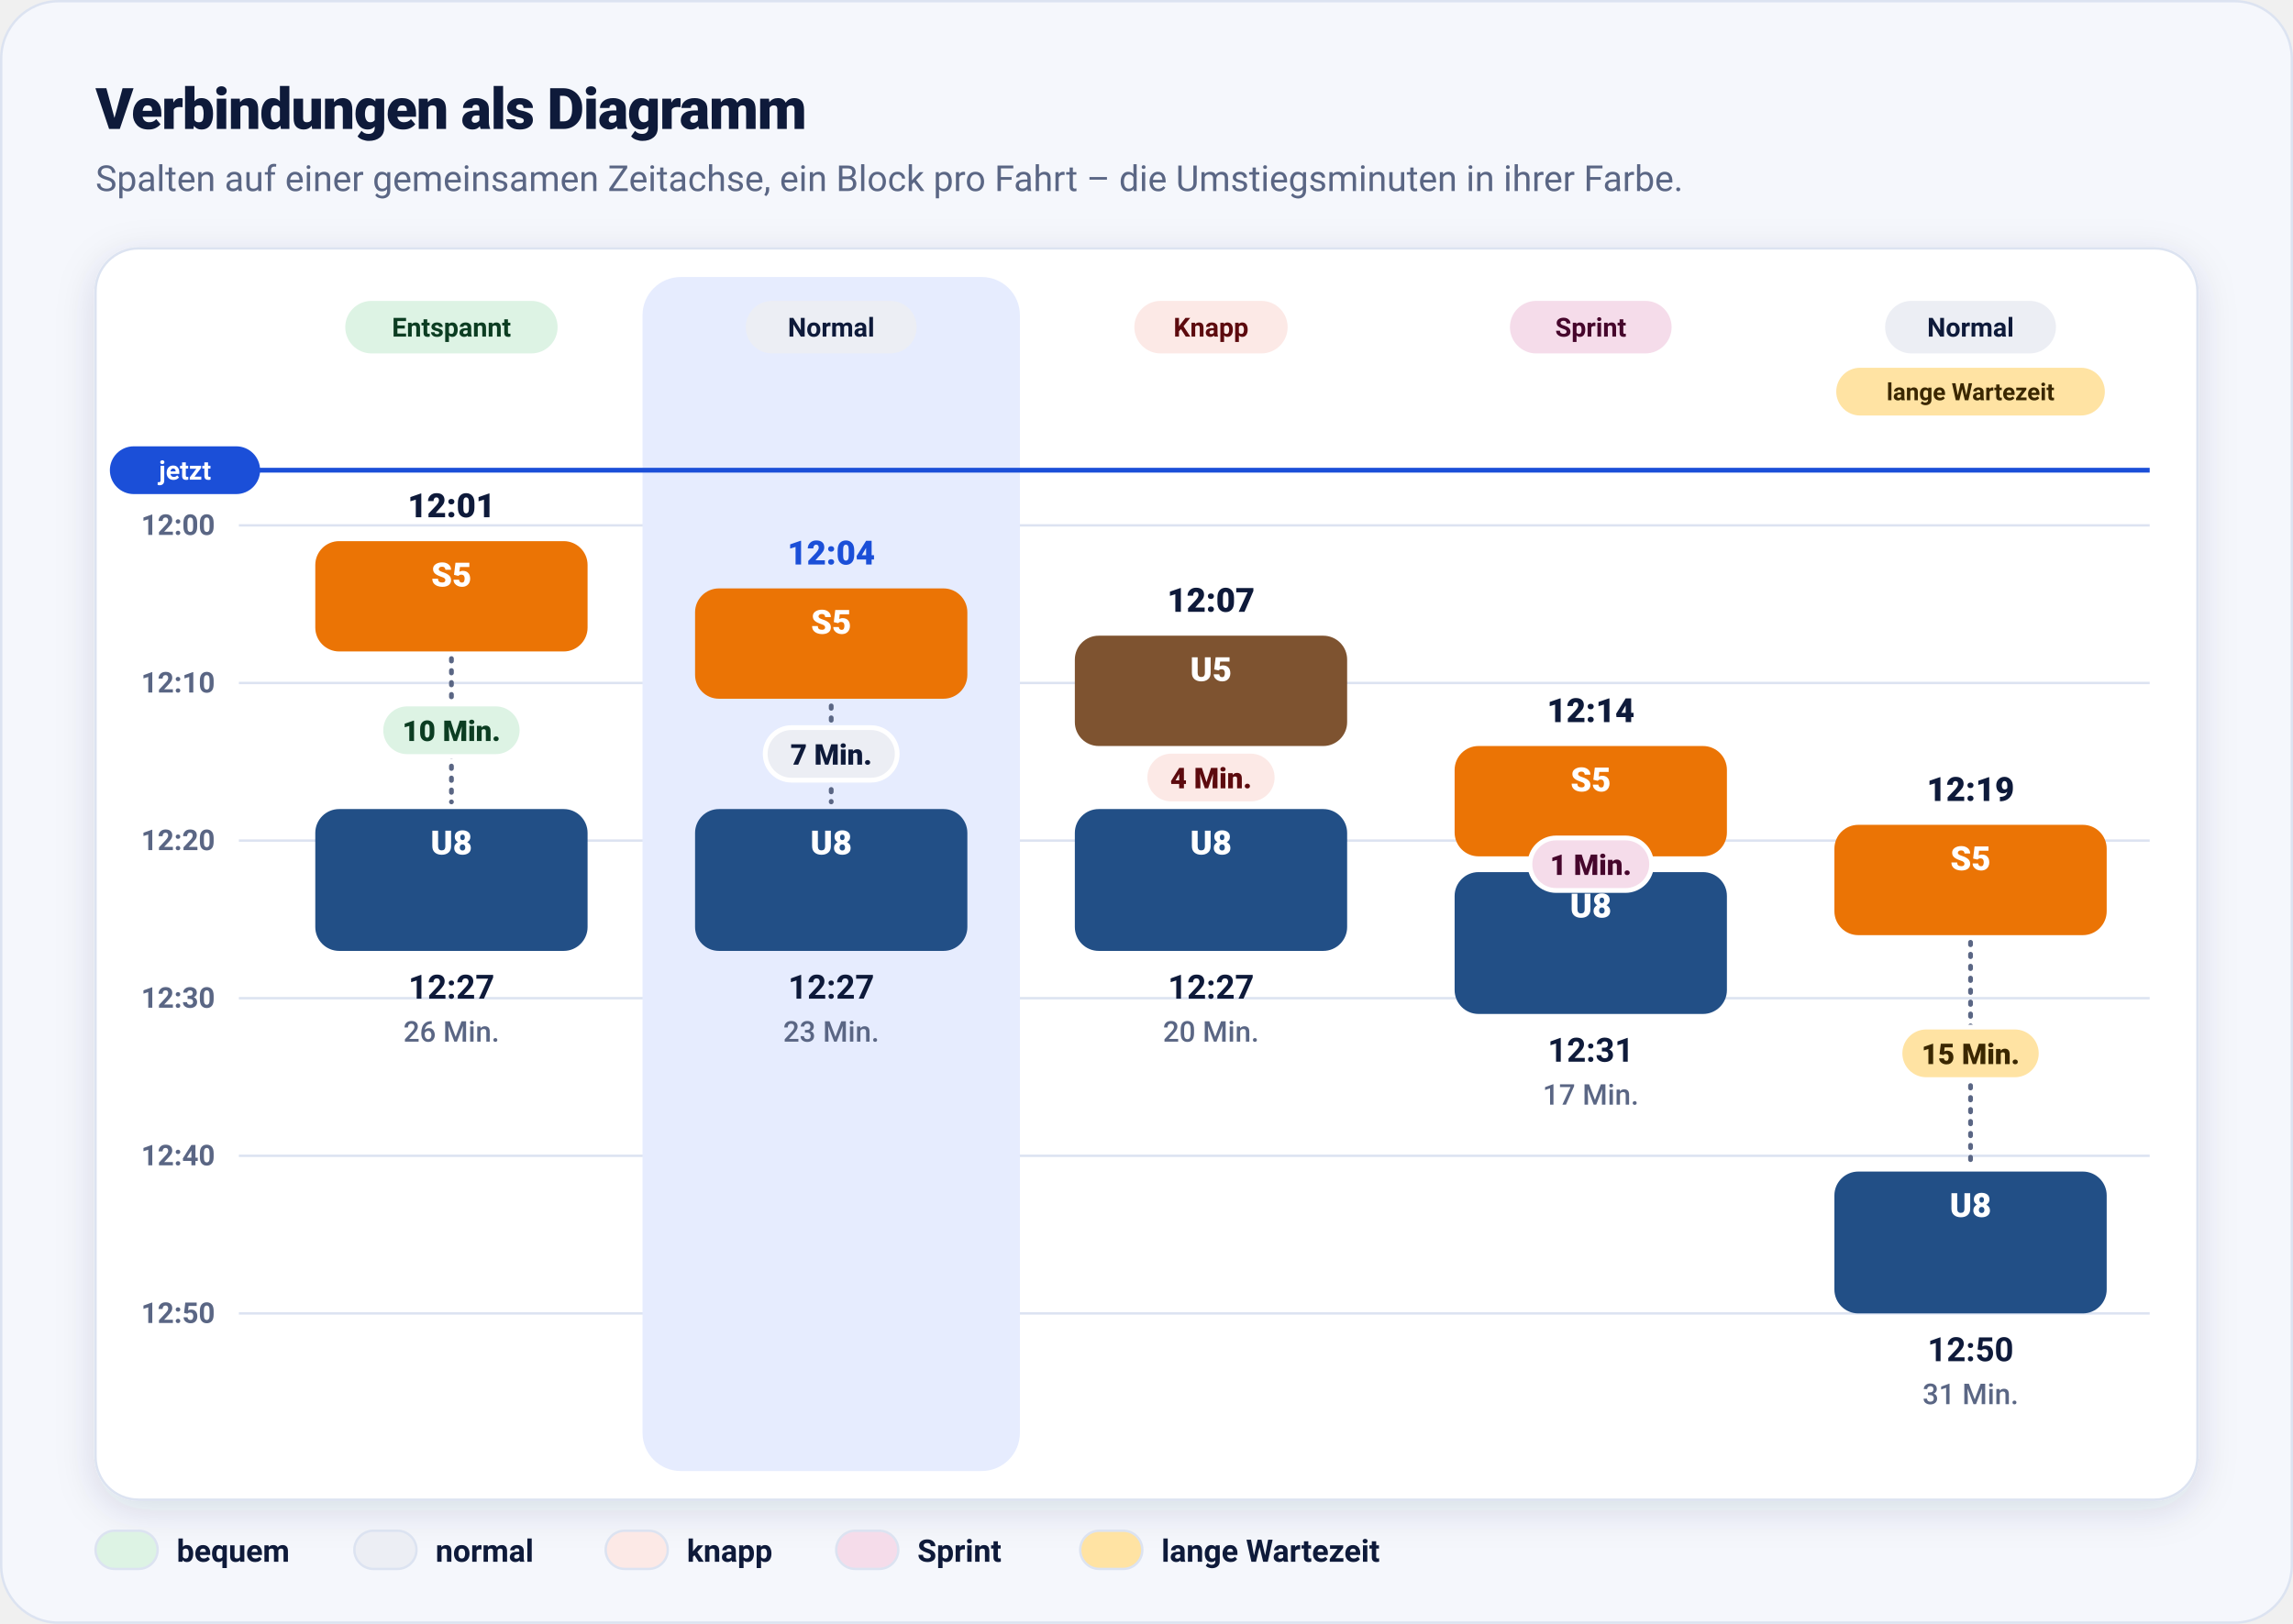
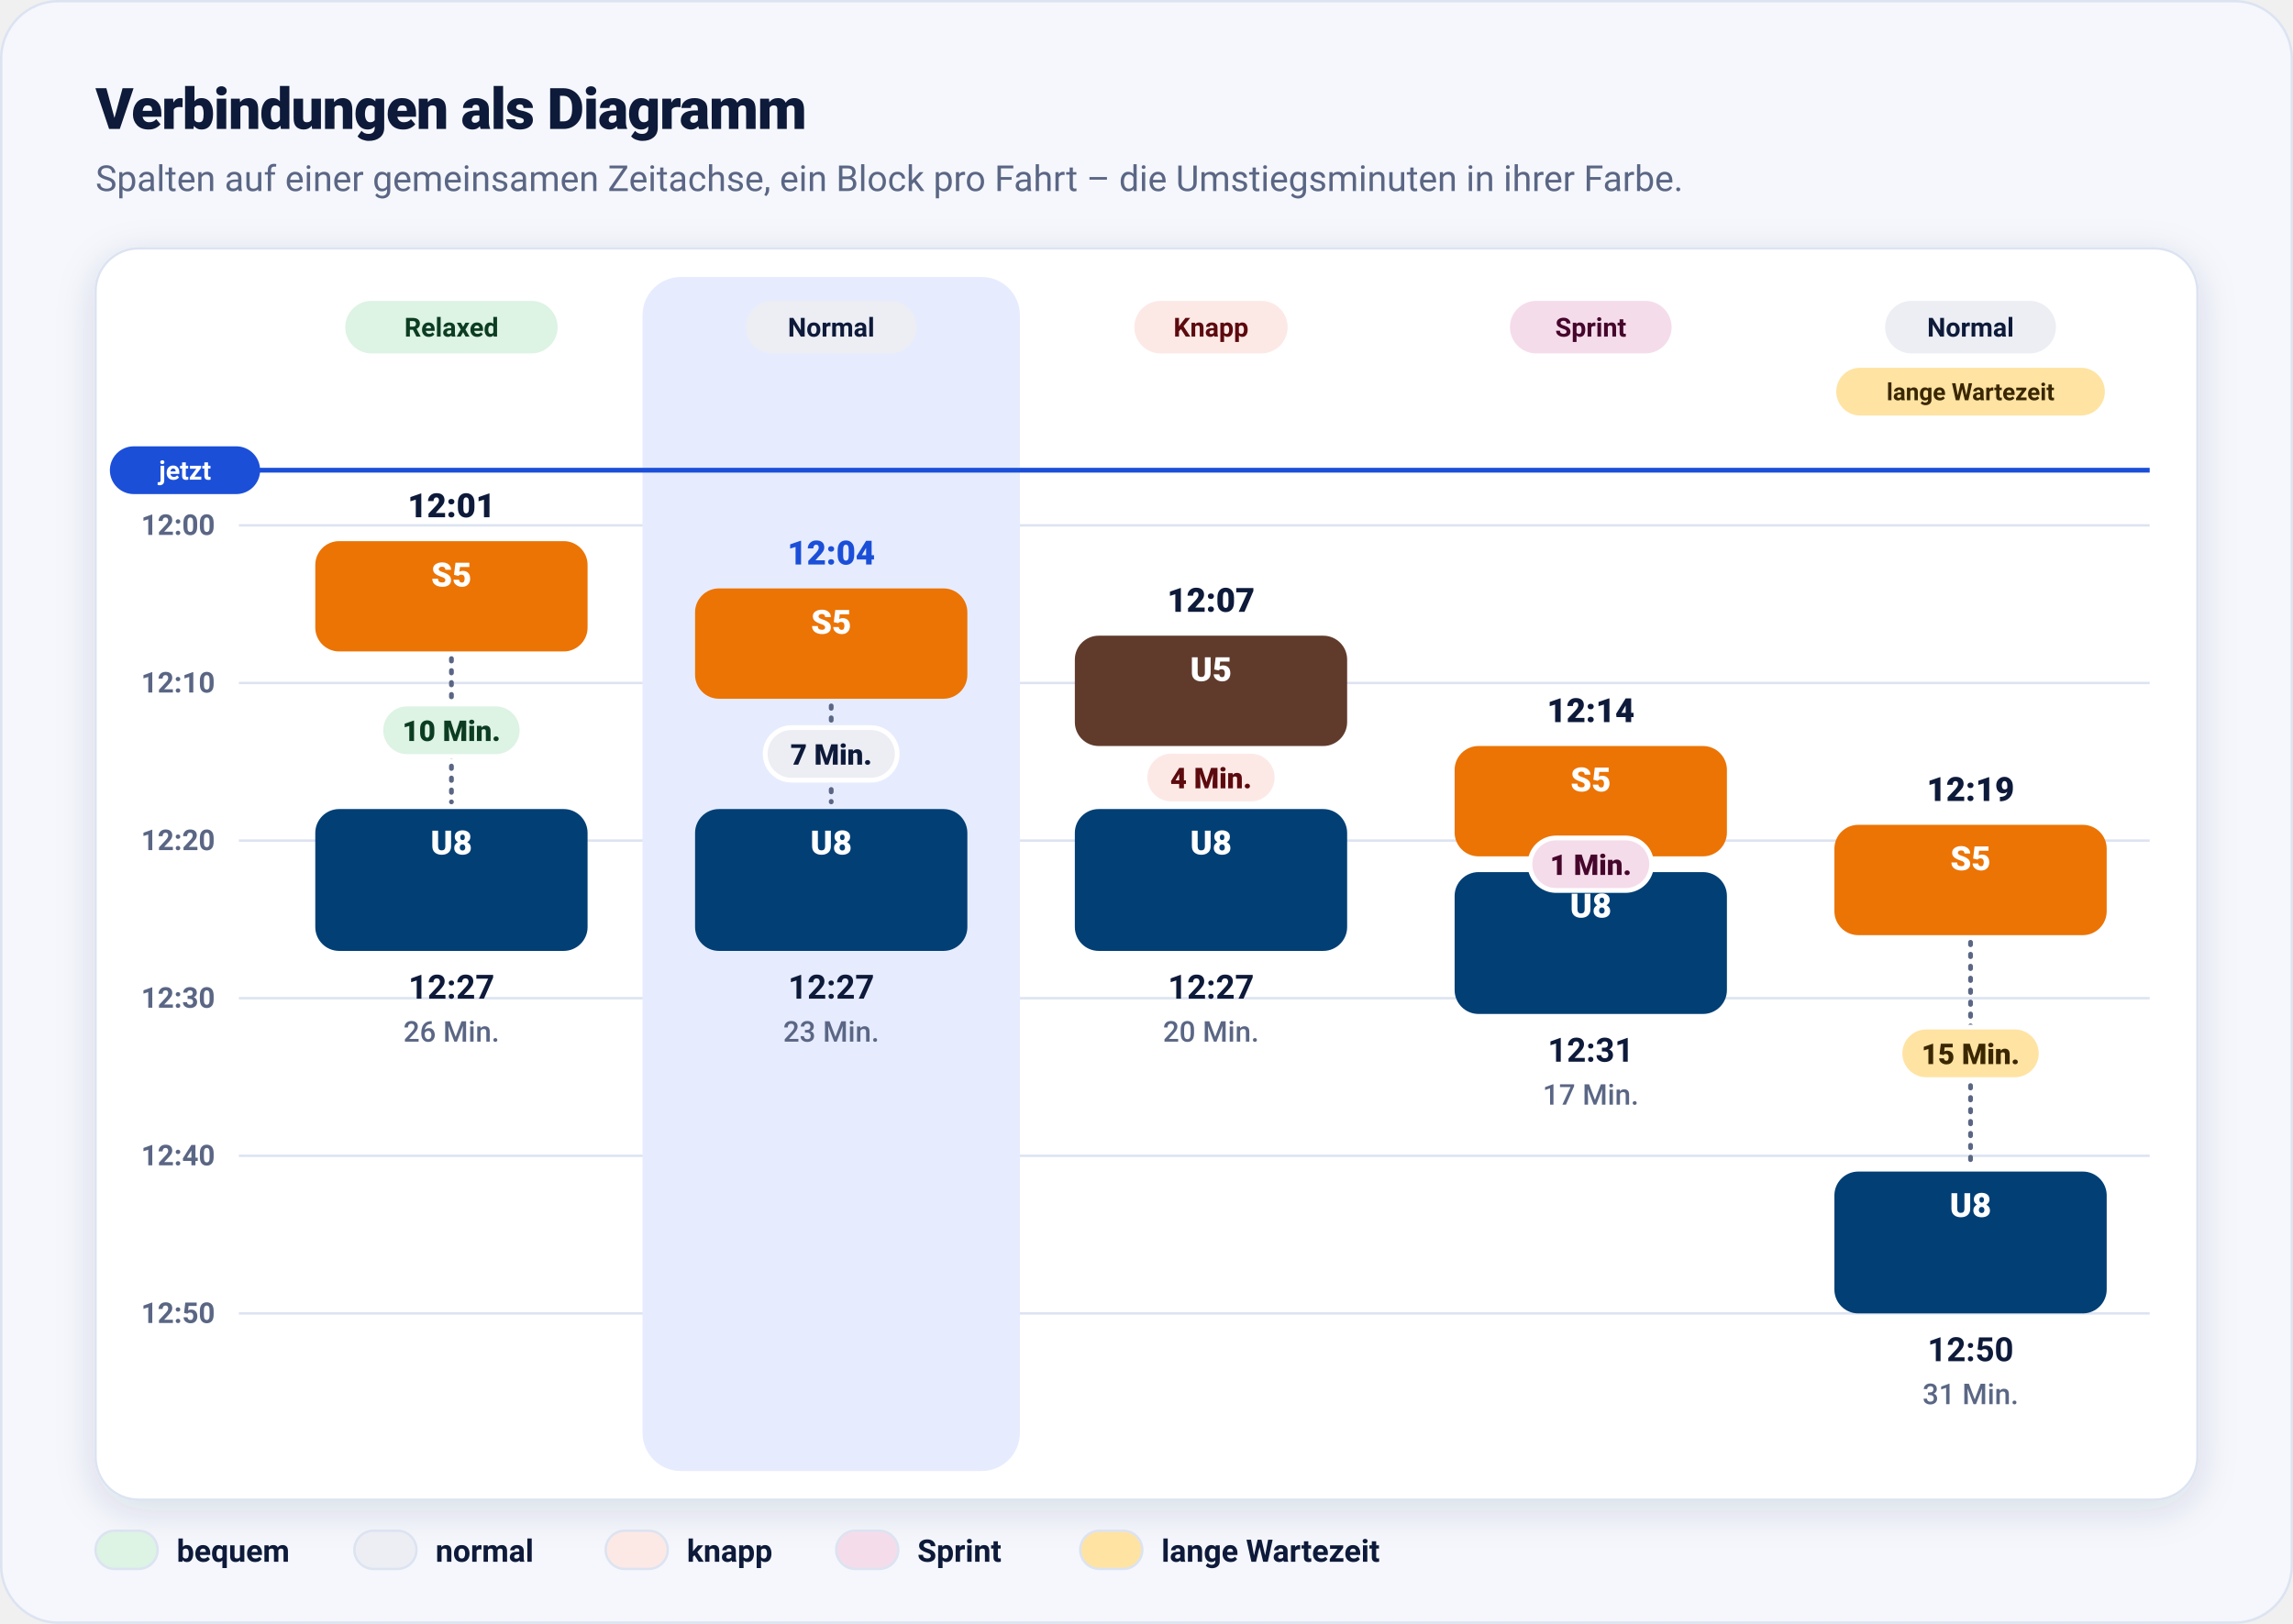
<svg xmlns="http://www.w3.org/2000/svg" viewBox="0 0 960 680" width="960" height="680" role="img" aria-label="Verbindungen als Diagramm">
  <style>text{font-family:system-ui,-apple-system,'Segoe UI',Roboto,'Helvetica Neue',Arial,sans-serif}</style>
  <defs>
    <filter id="sh" x="-25%" y="-25%" width="150%" height="170%">
      <feGaussianBlur in="SourceAlpha" stdDeviation="8" />
      <feOffset dy="4" result="b" />
      <feFlood flood-color="#1B2A5A" flood-opacity="0.13" />
      <feComposite in2="b" operator="in" />
      <feMerge>
        <feMergeNode />
        <feMergeNode in="SourceGraphic" />
      </feMerge>
    </filter>
  </defs>
  <rect x="0.5" y="0.5" width="959" height="679" rx="24" fill="#F5F7FC" stroke="#DCE3F1" />
  <text x="40" y="54" font-size="24" fill="#0E1A3A" font-weight="800" letter-spacing="-0.4">Verbindungen als Diagramm</text>
  <text x="40" y="80" font-size="15" fill="#5A6684">Spalten auf einer gemeinsamen Zeitachse, ein Block pro Fahrt – die Umstiegsminuten in ihrer Farbe.</text>
  <rect x="40" y="104" width="880" height="524" rx="18" fill="#FFFFFF" stroke="#DCE3F1" filter="url(#sh)" />
  <path d="M100 220.0H900" stroke="#DCE3F1" stroke-width="1" />
  <text x="90" y="224" font-size="12" fill="#5A6684" font-weight="600" text-anchor="end">12:00</text>
  <path d="M100 286.0H900" stroke="#DCE3F1" stroke-width="1" />
  <text x="90" y="290" font-size="12" fill="#5A6684" font-weight="600" text-anchor="end">12:10</text>
  <path d="M100 352.0H900" stroke="#DCE3F1" stroke-width="1" />
  <text x="90" y="356" font-size="12" fill="#5A6684" font-weight="600" text-anchor="end">12:20</text>
  <path d="M100 418.0H900" stroke="#DCE3F1" stroke-width="1" />
  <text x="90" y="422" font-size="12" fill="#5A6684" font-weight="600" text-anchor="end">12:30</text>
  <path d="M100 484.0H900" stroke="#DCE3F1" stroke-width="1" />
  <text x="90" y="488" font-size="12" fill="#5A6684" font-weight="600" text-anchor="end">12:40</text>
  <path d="M100 550.0H900" stroke="#DCE3F1" stroke-width="1" />
  <text x="90" y="554" font-size="12" fill="#5A6684" font-weight="600" text-anchor="end">12:50</text>
  <rect x="144.55" y="126" width="88.901" height="22" rx="11" fill="#DDF3E4" />
-   <text x="189" y="140.96" font-size="11" fill="#0C3D22" font-weight="700" text-anchor="middle">Entspannt</text>
+   <text x="189" y="140.96" font-size="11" fill="#0C3D22" font-weight="700" text-anchor="middle">Relaxed</text>
  <text x="189" y="216.6" font-size="14" fill="#0E1A3A" font-weight="800" text-anchor="middle">12:01</text>
  <rect x="132" y="226.6" width="114" height="46.2" rx="10" fill="#EB7405" />
  <text x="189" y="245.6" font-size="14" fill="#FFFFFF" font-weight="800" text-anchor="middle">S5</text>
  <path d="M189.0 275.8V335.8" stroke="#5A6684" stroke-width="2" stroke-dasharray="1 4" stroke-linecap="round" />
-   <rect x="132" y="338.8" width="114" height="59.4" rx="10" fill="#224F86" />
+   <rect x="132" y="338.8" width="114" height="59.4" rx="10" fill="#013F75" />
  <text x="189" y="357.8" font-size="14" fill="#FFFFFF" font-weight="800" text-anchor="middle">U8</text>
  <rect x="159.457" y="294.8" width="59.086" height="22" rx="11" fill="#DDF3E4" stroke="#FFFFFF" stroke-width="2" />
  <text x="189" y="310.3" font-size="12" fill="#0C3D22" font-weight="800" text-anchor="middle">10 Min.</text>
  <text x="189" y="418.2" font-size="14" fill="#0E1A3A" font-weight="700" text-anchor="middle">12:27</text>
  <text x="189" y="436.2" font-size="12" fill="#5A6684" font-weight="500" text-anchor="middle">26 Min.</text>
  <rect x="269" y="116" width="158" height="500" rx="16" fill="#E6ECFE" />
  <rect x="312.236" y="126" width="71.527" height="22" rx="11" fill="#ECEEF4" />
  <text x="348" y="140.96" font-size="11" fill="#0E1A3A" font-weight="700" text-anchor="middle">Normal</text>
  <text x="348" y="236.4" font-size="14" fill="#1B4FD8" font-weight="800" text-anchor="middle">12:04</text>
  <rect x="291" y="246.4" width="114" height="46.2" rx="10" fill="#EB7405" />
  <text x="348" y="265.4" font-size="14" fill="#FFFFFF" font-weight="800" text-anchor="middle">S5</text>
  <path d="M348.0 295.6V335.8" stroke="#5A6684" stroke-width="2" stroke-dasharray="1 4" stroke-linecap="round" />
-   <rect x="291" y="338.8" width="114" height="59.4" rx="10" fill="#224F86" />
+   <rect x="291" y="338.8" width="114" height="59.4" rx="10" fill="#013F75" />
  <text x="348" y="357.8" font-size="14" fill="#FFFFFF" font-weight="800" text-anchor="middle">U8</text>
  <rect x="320.365" y="304.7" width="55.27" height="22" rx="11" fill="#ECEEF4" stroke="#FFFFFF" stroke-width="2" />
  <text x="348" y="320.2" font-size="12" fill="#0E1A3A" font-weight="800" text-anchor="middle">7 Min.</text>
  <text x="348" y="418.2" font-size="14" fill="#0E1A3A" font-weight="700" text-anchor="middle">12:27</text>
  <text x="348" y="436.2" font-size="12" fill="#5A6684" font-weight="500" text-anchor="middle">23 Min.</text>
  <rect x="474.909" y="126" width="64.182" height="22" rx="11" fill="#FCE9E6" />
  <text x="507" y="140.96" font-size="11" fill="#5C0A0E" font-weight="700" text-anchor="middle">Knapp</text>
  <text x="507" y="256.2" font-size="14" fill="#0E1A3A" font-weight="800" text-anchor="middle">12:07</text>
-   <rect x="450" y="266.2" width="114" height="46.2" rx="10" fill="#7E5330" />
+   <rect x="450" y="266.2" width="114" height="46.2" rx="10" fill="#603B2C" />
  <text x="507" y="285.2" font-size="14" fill="#FFFFFF" font-weight="800" text-anchor="middle">U5</text>
  <path d="M507.0 315.4V335.8" stroke="#5A6684" stroke-width="2" stroke-dasharray="1 4" stroke-linecap="round" />
-   <rect x="450" y="338.8" width="114" height="59.4" rx="10" fill="#224F86" />
+   <rect x="450" y="338.8" width="114" height="59.4" rx="10" fill="#013F75" />
  <text x="507" y="357.8" font-size="14" fill="#FFFFFF" font-weight="800" text-anchor="middle">U8</text>
  <rect x="479.365" y="314.6" width="55.27" height="22" rx="11" fill="#FCE9E6" stroke="#FFFFFF" stroke-width="2" />
  <text x="507" y="330.1" font-size="12" fill="#5C0A0E" font-weight="800" text-anchor="middle">4 Min.</text>
  <text x="507" y="418.2" font-size="14" fill="#0E1A3A" font-weight="700" text-anchor="middle">12:27</text>
  <text x="507" y="436.2" font-size="12" fill="#5A6684" font-weight="500" text-anchor="middle">20 Min.</text>
  <rect x="632.16" y="126" width="67.68" height="22" rx="11" fill="#F5DCEA" />
  <text x="666" y="140.96" font-size="11" fill="#46062C" font-weight="700" text-anchor="middle">Sprint</text>
  <text x="666" y="302.4" font-size="14" fill="#0E1A3A" font-weight="800" text-anchor="middle">12:14</text>
  <rect x="609" y="312.4" width="114" height="46.2" rx="10" fill="#EB7405" />
  <text x="666" y="331.4" font-size="14" fill="#FFFFFF" font-weight="800" text-anchor="middle">S5</text>
  <path d="M666.0 361.6V362.2" stroke="#5A6684" stroke-width="2" stroke-dasharray="1 4" stroke-linecap="round" />
-   <rect x="609" y="365.2" width="114" height="59.4" rx="10" fill="#224F86" />
+   <rect x="609" y="365.2" width="114" height="59.4" rx="10" fill="#013F75" />
  <text x="666" y="384.2" font-size="14" fill="#FFFFFF" font-weight="800" text-anchor="middle">U8</text>
  <rect x="640.528" y="350.9" width="50.945" height="22" rx="11" fill="#F5DCEA" stroke="#FFFFFF" stroke-width="2" />
  <text x="666" y="366.4" font-size="12" fill="#46062C" font-weight="800" text-anchor="middle">1 Min.</text>
  <text x="666" y="444.6" font-size="14" fill="#0E1A3A" font-weight="700" text-anchor="middle">12:31</text>
  <text x="666" y="462.6" font-size="12" fill="#5A6684" font-weight="500" text-anchor="middle">17 Min.</text>
  <rect x="789.236" y="126" width="71.527" height="22" rx="11" fill="#ECEEF4" />
  <text x="825" y="140.96" font-size="11" fill="#0E1A3A" font-weight="700" text-anchor="middle">Normal</text>
  <text x="825" y="335.4" font-size="14" fill="#0E1A3A" font-weight="800" text-anchor="middle">12:19</text>
  <rect x="768" y="345.4" width="114" height="46.2" rx="10" fill="#EB7405" />
  <text x="825" y="364.4" font-size="14" fill="#FFFFFF" font-weight="800" text-anchor="middle">S5</text>
  <path d="M825.0 394.6V487.6" stroke="#5A6684" stroke-width="2" stroke-dasharray="1 4" stroke-linecap="round" />
-   <rect x="768" y="490.6" width="114" height="59.4" rx="10" fill="#224F86" />
+   <rect x="768" y="490.6" width="114" height="59.4" rx="10" fill="#013F75" />
  <text x="825" y="509.6" font-size="14" fill="#FFFFFF" font-weight="800" text-anchor="middle">U8</text>
  <rect x="795.457" y="430.1" width="59.086" height="22" rx="11" fill="#FFE3A3" stroke="#FFFFFF" stroke-width="2" />
  <text x="825" y="445.6" font-size="12" fill="#3A2700" font-weight="800" text-anchor="middle">15 Min.</text>
  <text x="825" y="570" font-size="14" fill="#0E1A3A" font-weight="700" text-anchor="middle">12:50</text>
  <text x="825" y="588" font-size="12" fill="#5A6684" font-weight="500" text-anchor="middle">31 Min.</text>
  <rect x="768.773" y="154" width="112.454" height="20" rx="10" fill="#FFE3A3" />
  <text x="825" y="167.6" font-size="10" fill="#3A2700" font-weight="700" text-anchor="middle">lange Wartezeit</text>
  <path d="M100 196.9H900" stroke="#1B4FD8" stroke-width="2" />
  <rect x="46" y="186.9" width="62.899" height="20" rx="10" fill="#1B4FD8" />
  <text x="77.45" y="200.86" font-size="11" fill="#FFFFFF" font-weight="700" text-anchor="middle">jetzt</text>
  <rect x="40" y="641" width="26" height="16" rx="8" fill="#DDF3E4" stroke="#DCE3F1" />
  <text x="74" y="654" font-size="13" fill="#0E1A3A" font-weight="600">bequem</text>
  <rect x="148.368" y="641" width="26" height="16" rx="8" fill="#ECEEF4" stroke="#DCE3F1" />
  <text x="182.368" y="654" font-size="13" fill="#0E1A3A" font-weight="600">normal</text>
  <rect x="253.566" y="641" width="26" height="16" rx="8" fill="#FCE9E6" stroke="#DCE3F1" />
  <text x="287.566" y="654" font-size="13" fill="#0E1A3A" font-weight="600">knapp</text>
  <rect x="350.083" y="641" width="26" height="16" rx="8" fill="#F5DCEA" stroke="#DCE3F1" />
  <text x="384.083" y="654" font-size="13" fill="#0E1A3A" font-weight="600">Sprint</text>
  <rect x="452.25" y="641" width="26" height="16" rx="8" fill="#FFE3A3" stroke="#DCE3F1" />
  <text x="486.25" y="654" font-size="13" fill="#0E1A3A" font-weight="600">lange Wartezeit</text>
</svg>
